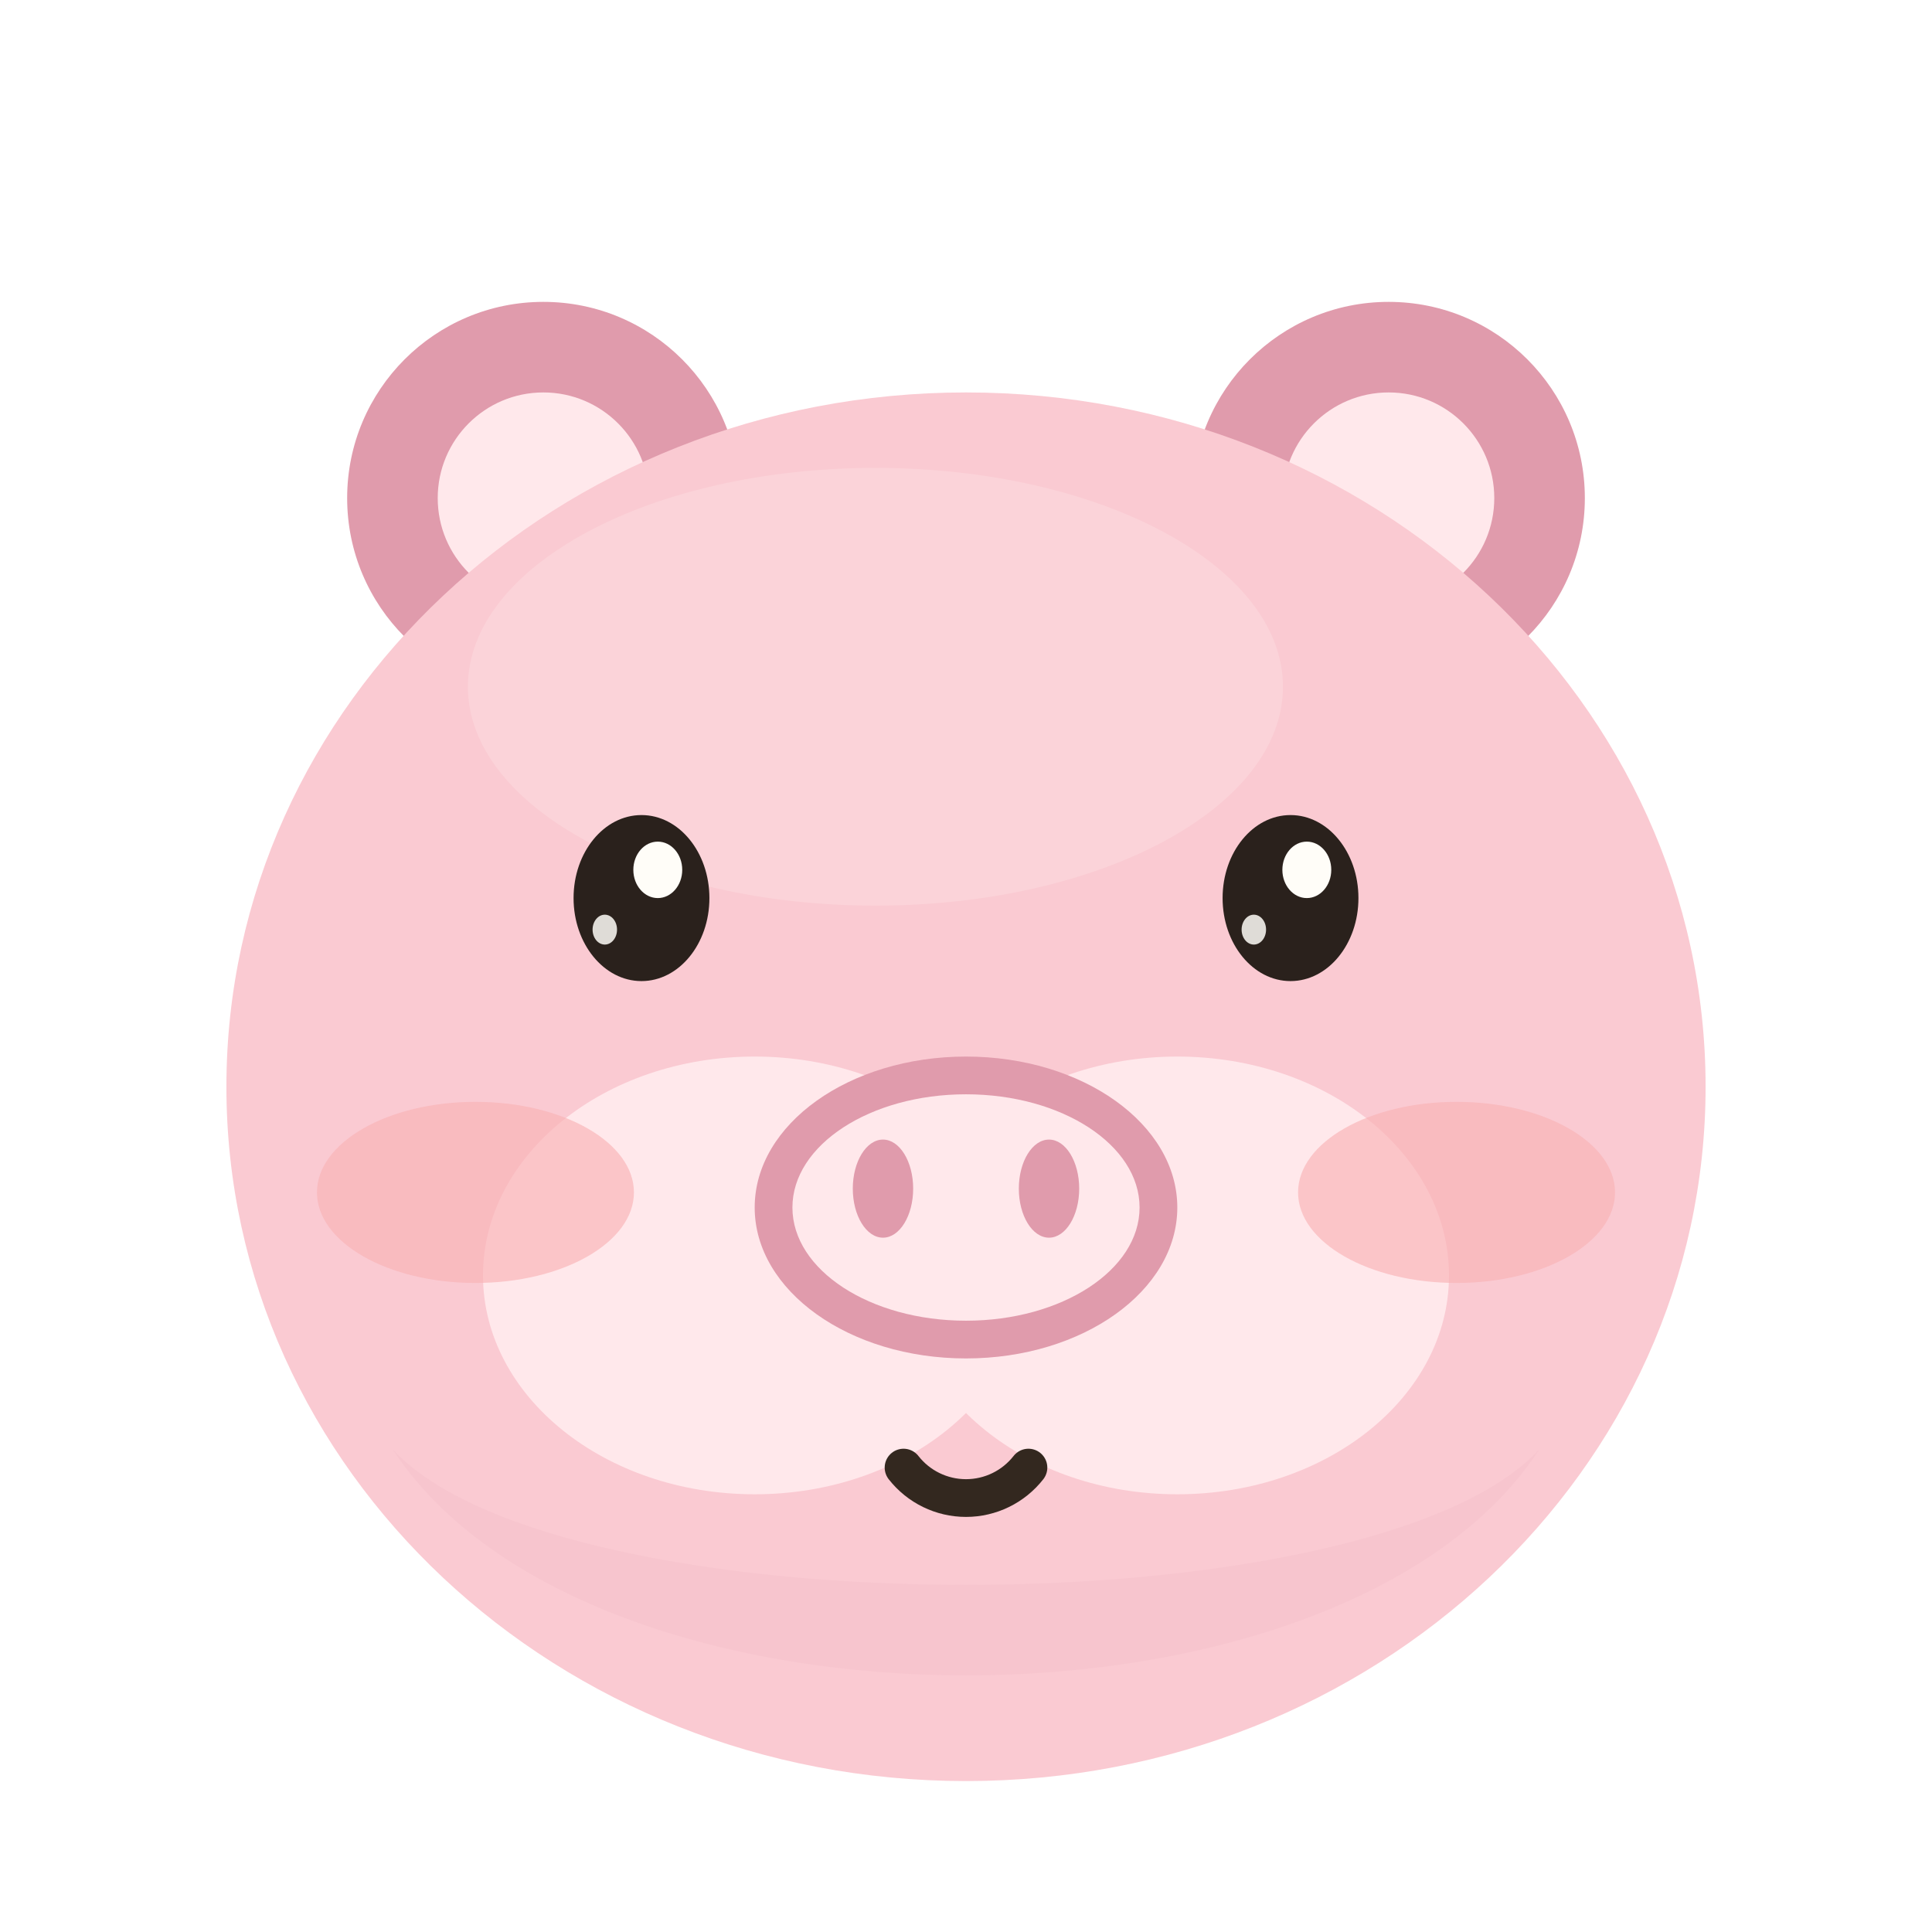
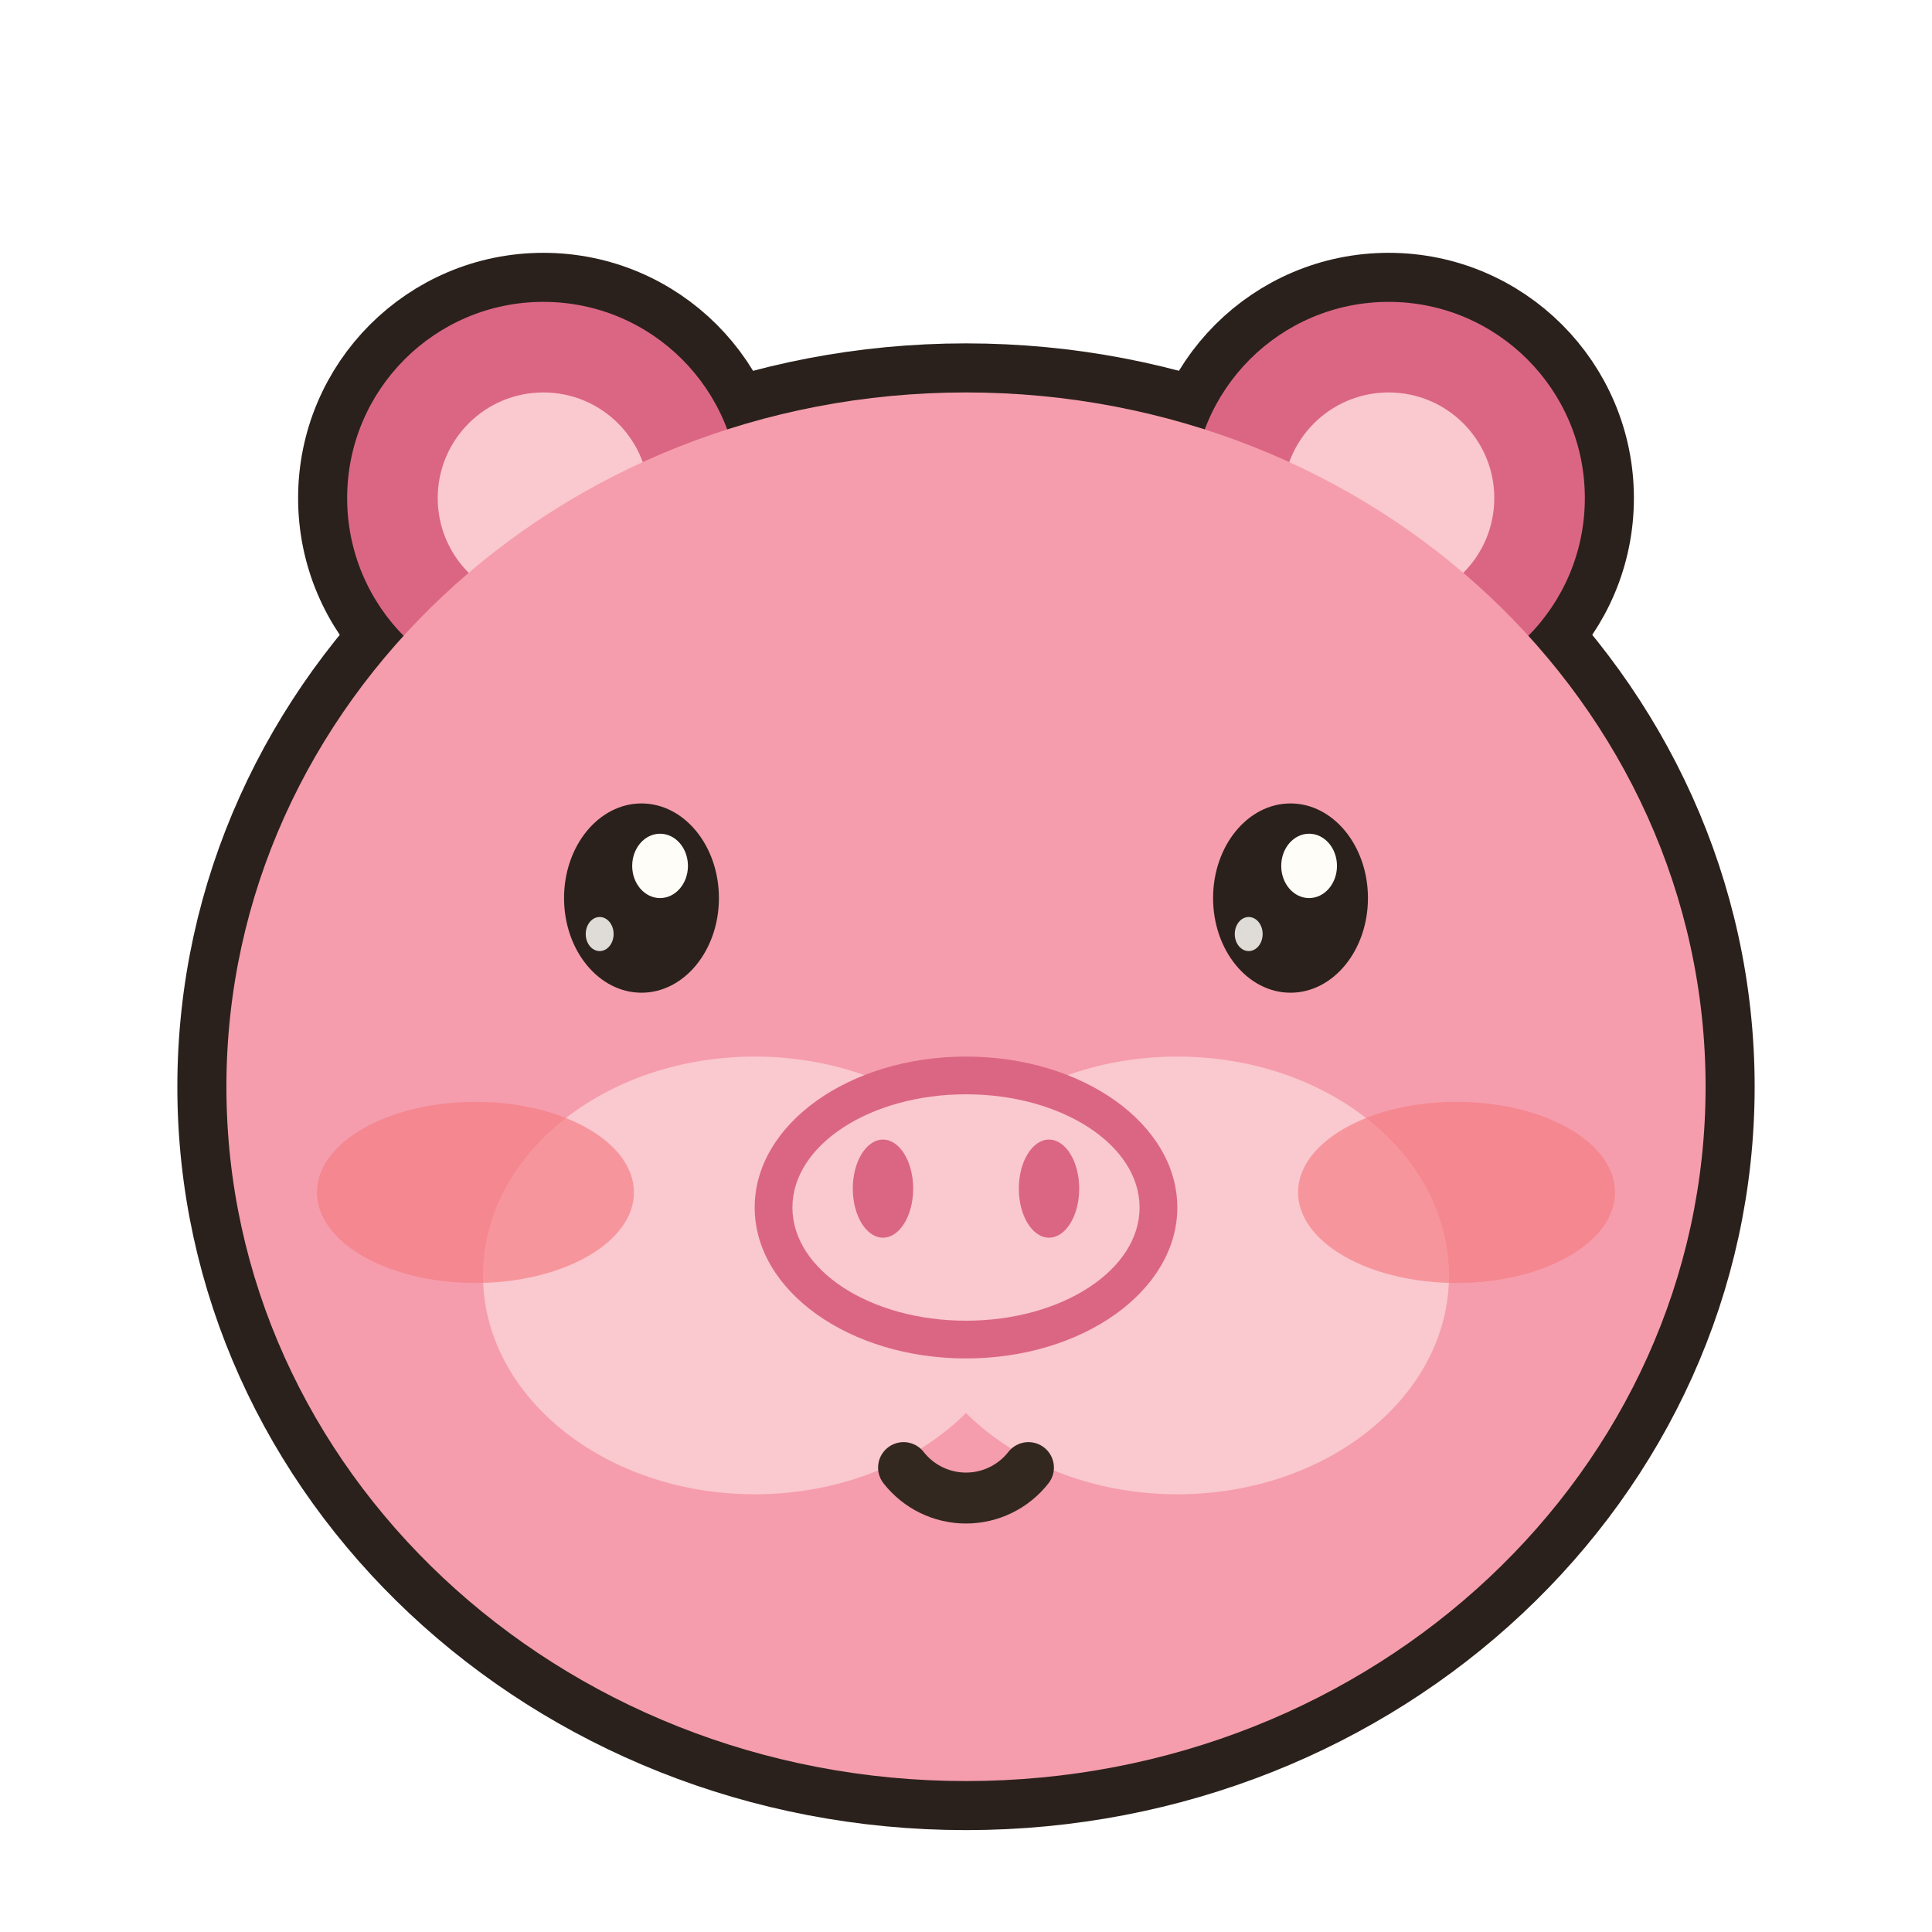
<svg xmlns="http://www.w3.org/2000/svg" viewBox="0 0 256 256" width="256" height="256" role="img" aria-hidden="true">
-   <ellipse cx="72" cy="66" rx="26" ry="26" fill="#e09bac" />
-   <ellipse cx="184" cy="66" rx="26" ry="26" fill="#e09bac" />
-   <ellipse cx="72" cy="66" rx="14" ry="14" fill="#ffe8eb" />
-   <ellipse cx="184" cy="66" rx="14" ry="14" fill="#ffe8eb" />
-   <ellipse cx="128" cy="144" rx="98" ry="92" fill="#facad2" />
-   <ellipse cx="100" cy="169" rx="36" ry="29" fill="#ffe8eb" />
-   <ellipse cx="156" cy="169" rx="36" ry="29" fill="#ffe8eb" />
-   <ellipse cx="116" cy="91" rx="54" ry="29" fill="#fffdf8" fill-opacity="0.170" />
-   <path d="M52 192 C78 232 178 232 204 192 C182 216 74 216 52 192 Z" fill="#e09bac" fill-opacity="0.100" />
-   <ellipse cx="63" cy="158" rx="21" ry="12" fill="#f9b3b6" fill-opacity="0.650" />
-   <ellipse cx="193" cy="158" rx="21" ry="12" fill="#f9b3b6" fill-opacity="0.650" />
-   <ellipse cx="85" cy="119" rx="9" ry="11" fill="#2a211c" />
-   <ellipse cx="171" cy="119" rx="9" ry="11" fill="#2a211c" />
-   <ellipse cx="87.16" cy="115.26" rx="3.24" ry="3.74" fill="#fffdf8" />
-   <ellipse cx="80.14" cy="123.18" rx="1.62" ry="1.98" fill="#fffdf8" fill-opacity="0.850" />
-   <ellipse cx="173.16" cy="115.26" rx="3.24" ry="3.74" fill="#fffdf8" />
-   <ellipse cx="166.14" cy="123.18" rx="1.62" ry="1.98" fill="#fffdf8" fill-opacity="0.850" />
-   <ellipse cx="128" cy="160" rx="28" ry="20" fill="#e09bac" />
-   <ellipse cx="128" cy="160" rx="23" ry="15" fill="#ffe8eb" />
-   <ellipse cx="117" cy="157.5" rx="4" ry="6.5" fill="#e09bac" />
-   <ellipse cx="139" cy="157.5" rx="4" ry="6.5" fill="#e09bac" />
-   <path d="M136.274 194.464 A10.5 10.5 0 0 1 119.726 194.464" fill="none" stroke="#33281f" stroke-width="5" stroke-linecap="round" />
+   <ellipse cx="72" cy="66" rx="26" ry="26" fill="#2a211c" stroke="#2a211c" stroke-width="13" stroke-linejoin="round" />
+   <ellipse cx="184" cy="66" rx="26" ry="26" fill="#2a211c" stroke="#2a211c" stroke-width="13" stroke-linejoin="round" />
+   <ellipse cx="128" cy="144" rx="98" ry="92" fill="#2a211c" stroke="#2a211c" stroke-width="13" stroke-linejoin="round" />
+   <ellipse cx="72" cy="66" rx="26" ry="26" fill="#db6683" />
+   <ellipse cx="184" cy="66" rx="26" ry="26" fill="#db6683" />
+   <ellipse cx="72" cy="66" rx="14" ry="14" fill="#fac8cf" />
+   <ellipse cx="184" cy="66" rx="14" ry="14" fill="#fac8cf" />
+   <ellipse cx="128" cy="144" rx="98" ry="92" fill="#f59dac" />
+   <ellipse cx="100" cy="169" rx="36" ry="29" fill="#fac8cf" />
+   <ellipse cx="156" cy="169" rx="36" ry="29" fill="#fac8cf" />
+   <ellipse cx="63" cy="158" rx="21" ry="12" fill="#f47b81" fill-opacity="0.650" />
+   <ellipse cx="193" cy="158" rx="21" ry="12" fill="#f47b81" fill-opacity="0.650" />
+   <ellipse cx="85" cy="119" rx="10.26" ry="12.54" fill="#2a211c" />
+   <ellipse cx="171" cy="119" rx="10.26" ry="12.54" fill="#2a211c" />
+   <ellipse cx="87.462" cy="114.736" rx="3.694" ry="4.264" fill="#fffdf8" />
+   <ellipse cx="79.46" cy="123.765" rx="1.847" ry="2.257" fill="#fffdf8" fill-opacity="0.850" />
+   <ellipse cx="173.462" cy="114.736" rx="3.694" ry="4.264" fill="#fffdf8" />
+   <ellipse cx="165.46" cy="123.765" rx="1.847" ry="2.257" fill="#fffdf8" fill-opacity="0.850" />
+   <ellipse cx="128" cy="160" rx="28" ry="20" fill="#db6683" />
+   <ellipse cx="128" cy="160" rx="23" ry="15" fill="#fac8cf" />
+   <ellipse cx="117" cy="157.5" rx="4" ry="6.5" fill="#db6683" />
+   <ellipse cx="139" cy="157.5" rx="4" ry="6.5" fill="#db6683" />
+   <path d="M136.274 194.464 A10.5 10.5 0 0 1 119.726 194.464" fill="none" stroke="#33281f" stroke-width="6.75" stroke-linecap="round" />
</svg>
